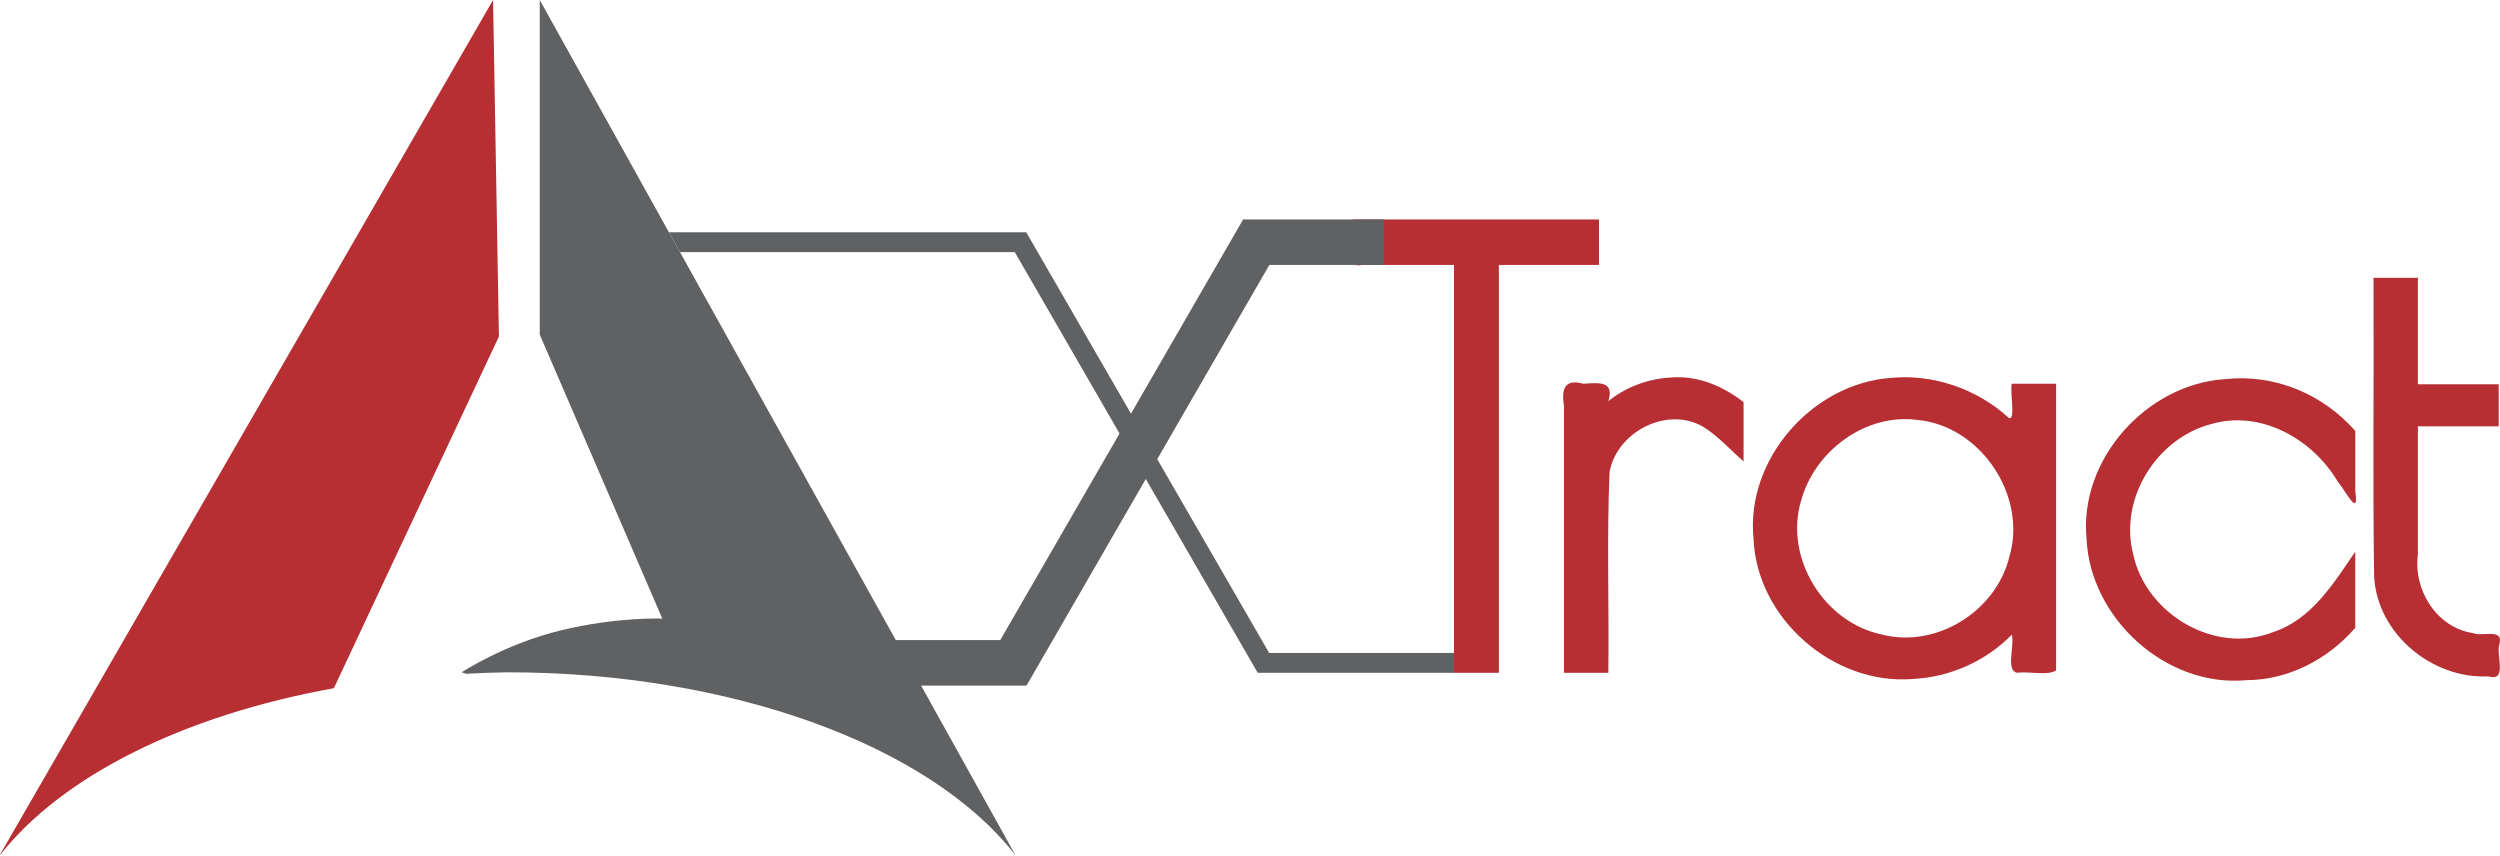
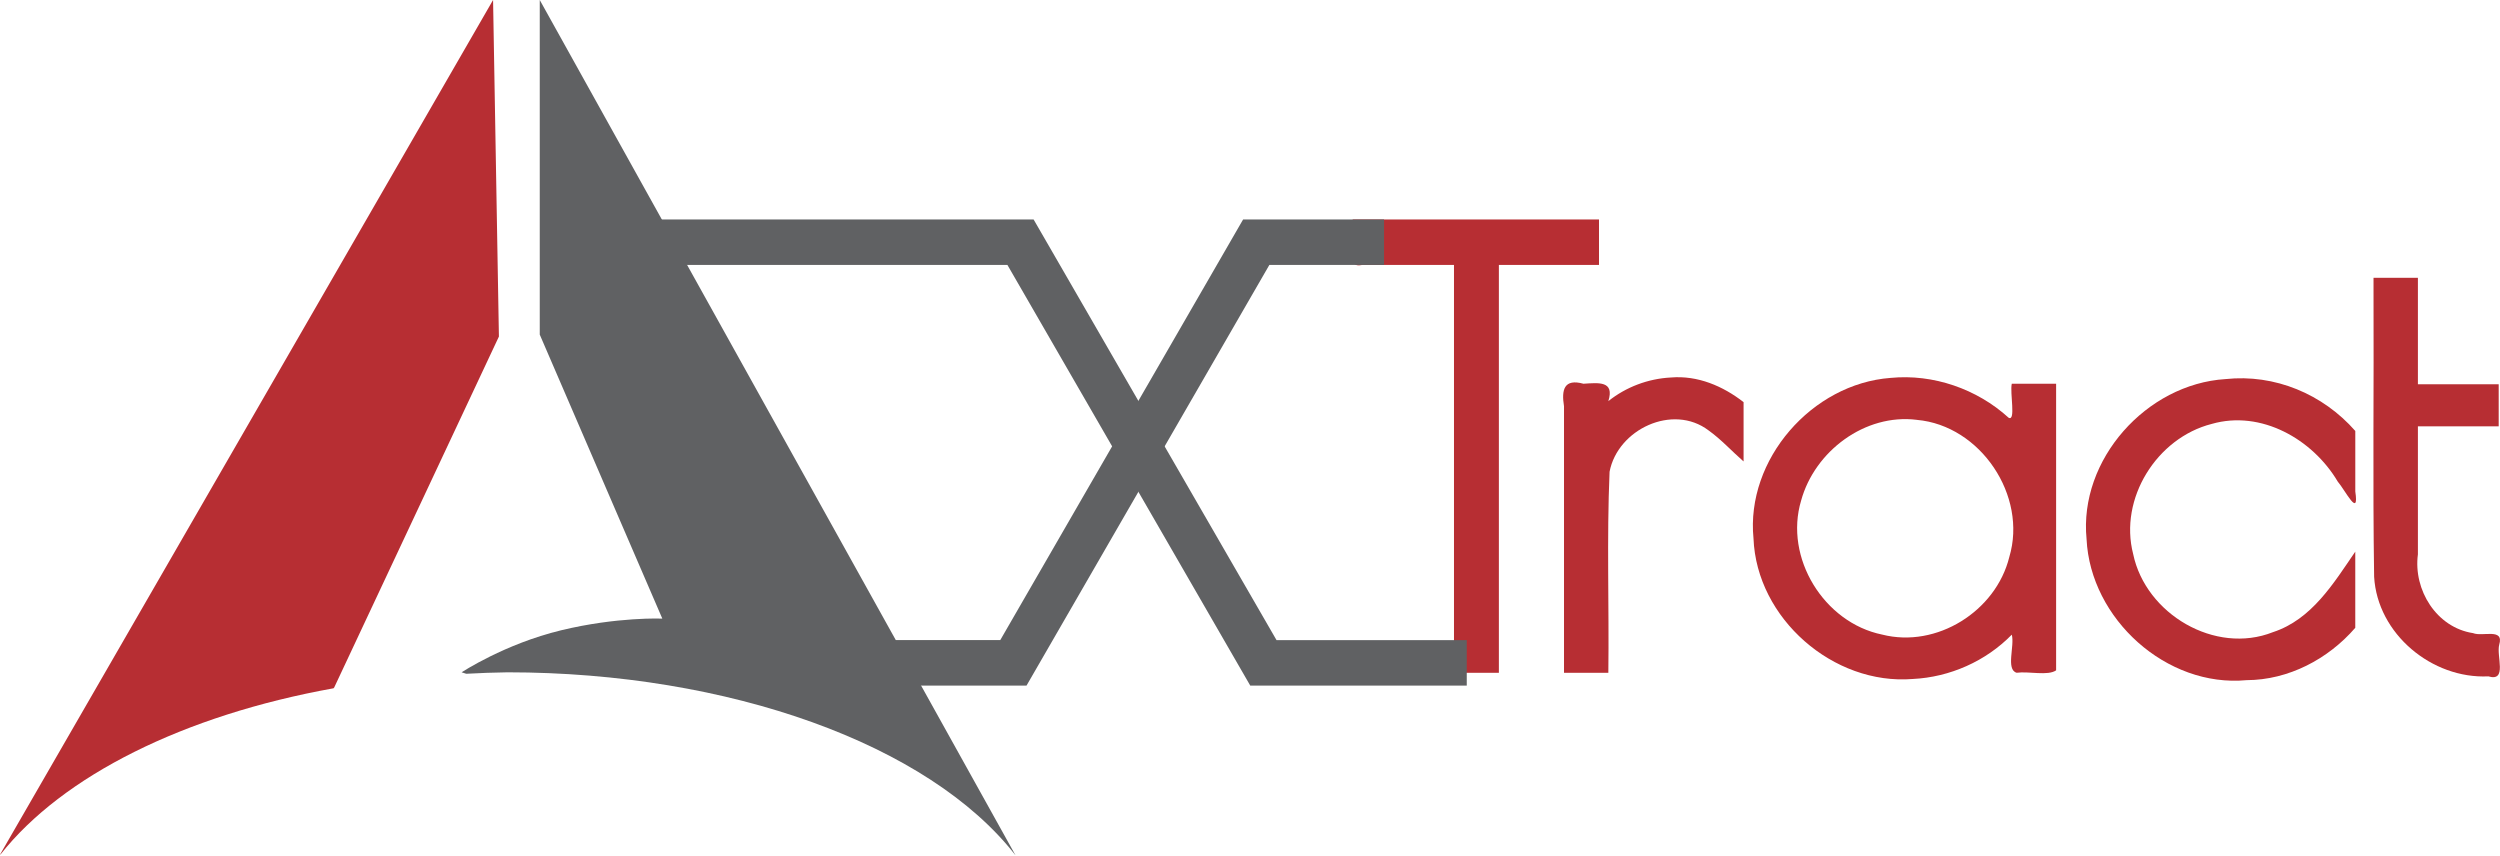
<svg xmlns="http://www.w3.org/2000/svg" width="103.299mm" height="35.335mm" viewBox="0 0 103.299 35.335" version="1.1" id="svg1">
  <defs id="defs1" />
  <g id="layer1" transform="translate(-28.20002,-67.91303)">
    <g id="g2" transform="matrix(0.2645833,0,0,0.2645833,24.29896,60.43752)">
      <path id="path2" style="fill:#606163;fill-opacity:1;stroke:none;stroke-width:1px;stroke-linecap:butt;stroke-linejoin:miter;stroke-opacity:1" d="m 99.037,28.254 v 52.252 l 19.141,44.355 c 0,0 -6.989,-0.304 -15.799,1.822 -8.81,2.127 -15.543,6.564 -15.543,6.564 0,0 0.692,0.218 0.723,0.229 A 86.12,46.769 0 0 1 94,133.248 a 86.12,46.769 0 0 1 79.311,28.551 l 0.01,0.004 z" />
      <path id="path1" style="fill:#b72e33;fill-opacity:1;stroke:none;stroke-width:1px;stroke-linecap:butt;stroke-linejoin:miter;stroke-opacity:1" d="M 91.746,28.254 14.744,161.721 c 0,0 0.085,-0.037 0.086,-0.037 a 86.12,46.769 0 0 1 51.996,-25.941 c 0.007,-0.01 0.109,-0.125 0.109,-0.125 L 92.658,80.811 Z" />
    </g>
    <path style="font-size:24.187px;line-height:1.25;font-family:'Poiret One';-inkscape-font-specification:'Poiret One';font-variant-ligatures:none;fill:#b72e33;stroke-width:0.265" d="m 120.154,83.577 c -3.262,0.206 -6.061,3.322 -5.738,6.611 0.158,3.292 3.298,6.142 6.613,5.829 1.729,-0.006 3.37,-0.869 4.49,-2.164 v -3.146 c -0.897,1.311 -1.8,2.802 -3.4,3.326 -2.392,0.949 -5.261,-0.752 -5.777,-3.225 -0.594,-2.294 0.975,-4.8 3.246,-5.379 2.041,-0.586 4.171,0.634 5.206,2.382 0.319,0.375 0.893,1.542 0.726,0.409 v -2.5 c -1.343,-1.528 -3.329,-2.361 -5.365,-2.143 z" id="path12" />
    <path style="font-size:24.187px;line-height:1.25;font-family:'Poiret One';-inkscape-font-specification:'Poiret One';font-variant-ligatures:none;fill:#b72e33;stroke-width:0.265" d="m 106.316,83.528 c -3.243,0.242 -5.985,3.368 -5.662,6.634 0.128,3.302 3.296,6.072 6.583,5.806 1.526,-0.073 3.021,-0.735 4.089,-1.831 0.127,0.464 -0.255,1.438 0.2,1.574 0.51,-0.068 1.292,0.137 1.632,-0.1 V 83.769 h -1.832 c -0.085,0.367 0.175,1.575 -0.131,1.404 -1.306,-1.189 -3.116,-1.818 -4.879,-1.645 z m 1.088,1.734 c 2.633,0.232 4.578,3.139 3.819,5.668 -0.552,2.236 -2.999,3.777 -5.252,3.204 -2.404,-0.492 -4.059,-3.173 -3.349,-5.539 0.559,-2.037 2.64,-3.604 4.782,-3.334 z" id="path11" />
    <path style="font-size:24.187px;line-height:1.25;font-family:'Poiret One';-inkscape-font-specification:'Poiret One';font-variant-ligatures:none;fill:#b72e33;stroke-width:0.265" d="m 97.24,83.511 c -0.936,0.048 -1.852,0.391 -2.584,0.977 0.267,-0.85 -0.409,-0.757 -1.029,-0.719 -0.796,-0.219 -0.915,0.24 -0.803,0.929 v 11.014 h 1.832 c 0.034,-2.768 -0.068,-5.544 0.051,-8.307 0.334,-1.75 2.609,-2.829 4.09,-1.708 0.525,0.375 0.961,0.86 1.447,1.283 v -2.451 c -0.856,-0.667 -1.9,-1.11 -3.004,-1.018 z" id="path10" />
    <path style="font-size:24.187px;line-height:1.25;font-family:'Poiret One';-inkscape-font-specification:'Poiret One';font-variant-ligatures:none;fill:#b72e33;stroke-width:0.265" d="m 126.273,79.921 c 0.018,3.942 -0.035,7.886 0.025,11.826 0.137,2.361 2.393,4.225 4.719,4.113 0.8,0.239 0.321,-0.853 0.451,-1.311 0.205,-0.703 -0.689,-0.315 -1.084,-0.476 -1.51,-0.23 -2.474,-1.788 -2.277,-3.254 v -5.291 h 3.338 v -1.736 h -3.338 v -4.4 h -1.834 v 0.529 z" id="path9" />
    <path style="font-size:24.187px;line-height:1.25;font-family:'Poiret One';-inkscape-font-specification:'Poiret One';font-variant-ligatures:none;fill:#b72e33;stroke-width:0.265" d="m 84.092,77.51 c 0.146,0.437 -0.354,1.521 0.4,1.35 h 3.786 v 16.853 h 1.855 v -16.853 h 4.137 V 76.98 H 84.092 Z" id="text1" />
-     <path style="color:#000000;fill:#606163;fill-opacity:1;stroke-width:1;-inkscape-stroke:none" d="m 55.841,77.51 0.456,0.821 h 13.834 l 10.036,17.381 h 8.111 V 94.891 H 80.64 L 70.604,77.51 Z" id="path3" />
+     <path id="path3" style="color:#000000;fill:#606163;fill-opacity:1;stroke-width:1;-inkscape-stroke:none" d="m 55.377,77.768 c 0.334,0.373 0.368,1.258 1.02,1.092 4.476,0 8.953,0 13.429,0 3.345,5.794 6.689,11.589 10.035,17.383 2.982,0 5.964,0 8.945,0 0,-0.627 0,-1.254 0,-1.881 -2.62,0 -5.241,0 -7.861,0 -3.346,-5.793 -6.69,-11.588 -10.037,-17.381 -5.323,0 -10.646,0 -15.969,0 0.146,0.262 0.292,0.525 0.438,0.787 z" />
    <path id="path4" style="color:#000000;fill:#606163;fill-opacity:1;stroke-width:1;-inkscape-stroke:none" d="M 79.412,77.246 C 76.118,82.951 72.825,88.656 69.531,94.361 c -1.641,0 -3.283,0 -4.924,0 0.349,0.627 0.696,1.255 1.047,1.881 1.654,0 3.307,-10e-7 4.961,0 3.347,-5.793 6.69,-11.589 10.035,-17.383 1.579,0 3.159,0 4.738,0 0,-0.626 0,-1.253 0,-1.879 -1.941,0 -3.882,0 -5.822,0 -0.051,0.089 -0.103,0.177 -0.154,0.266 z" />
  </g>
</svg>
